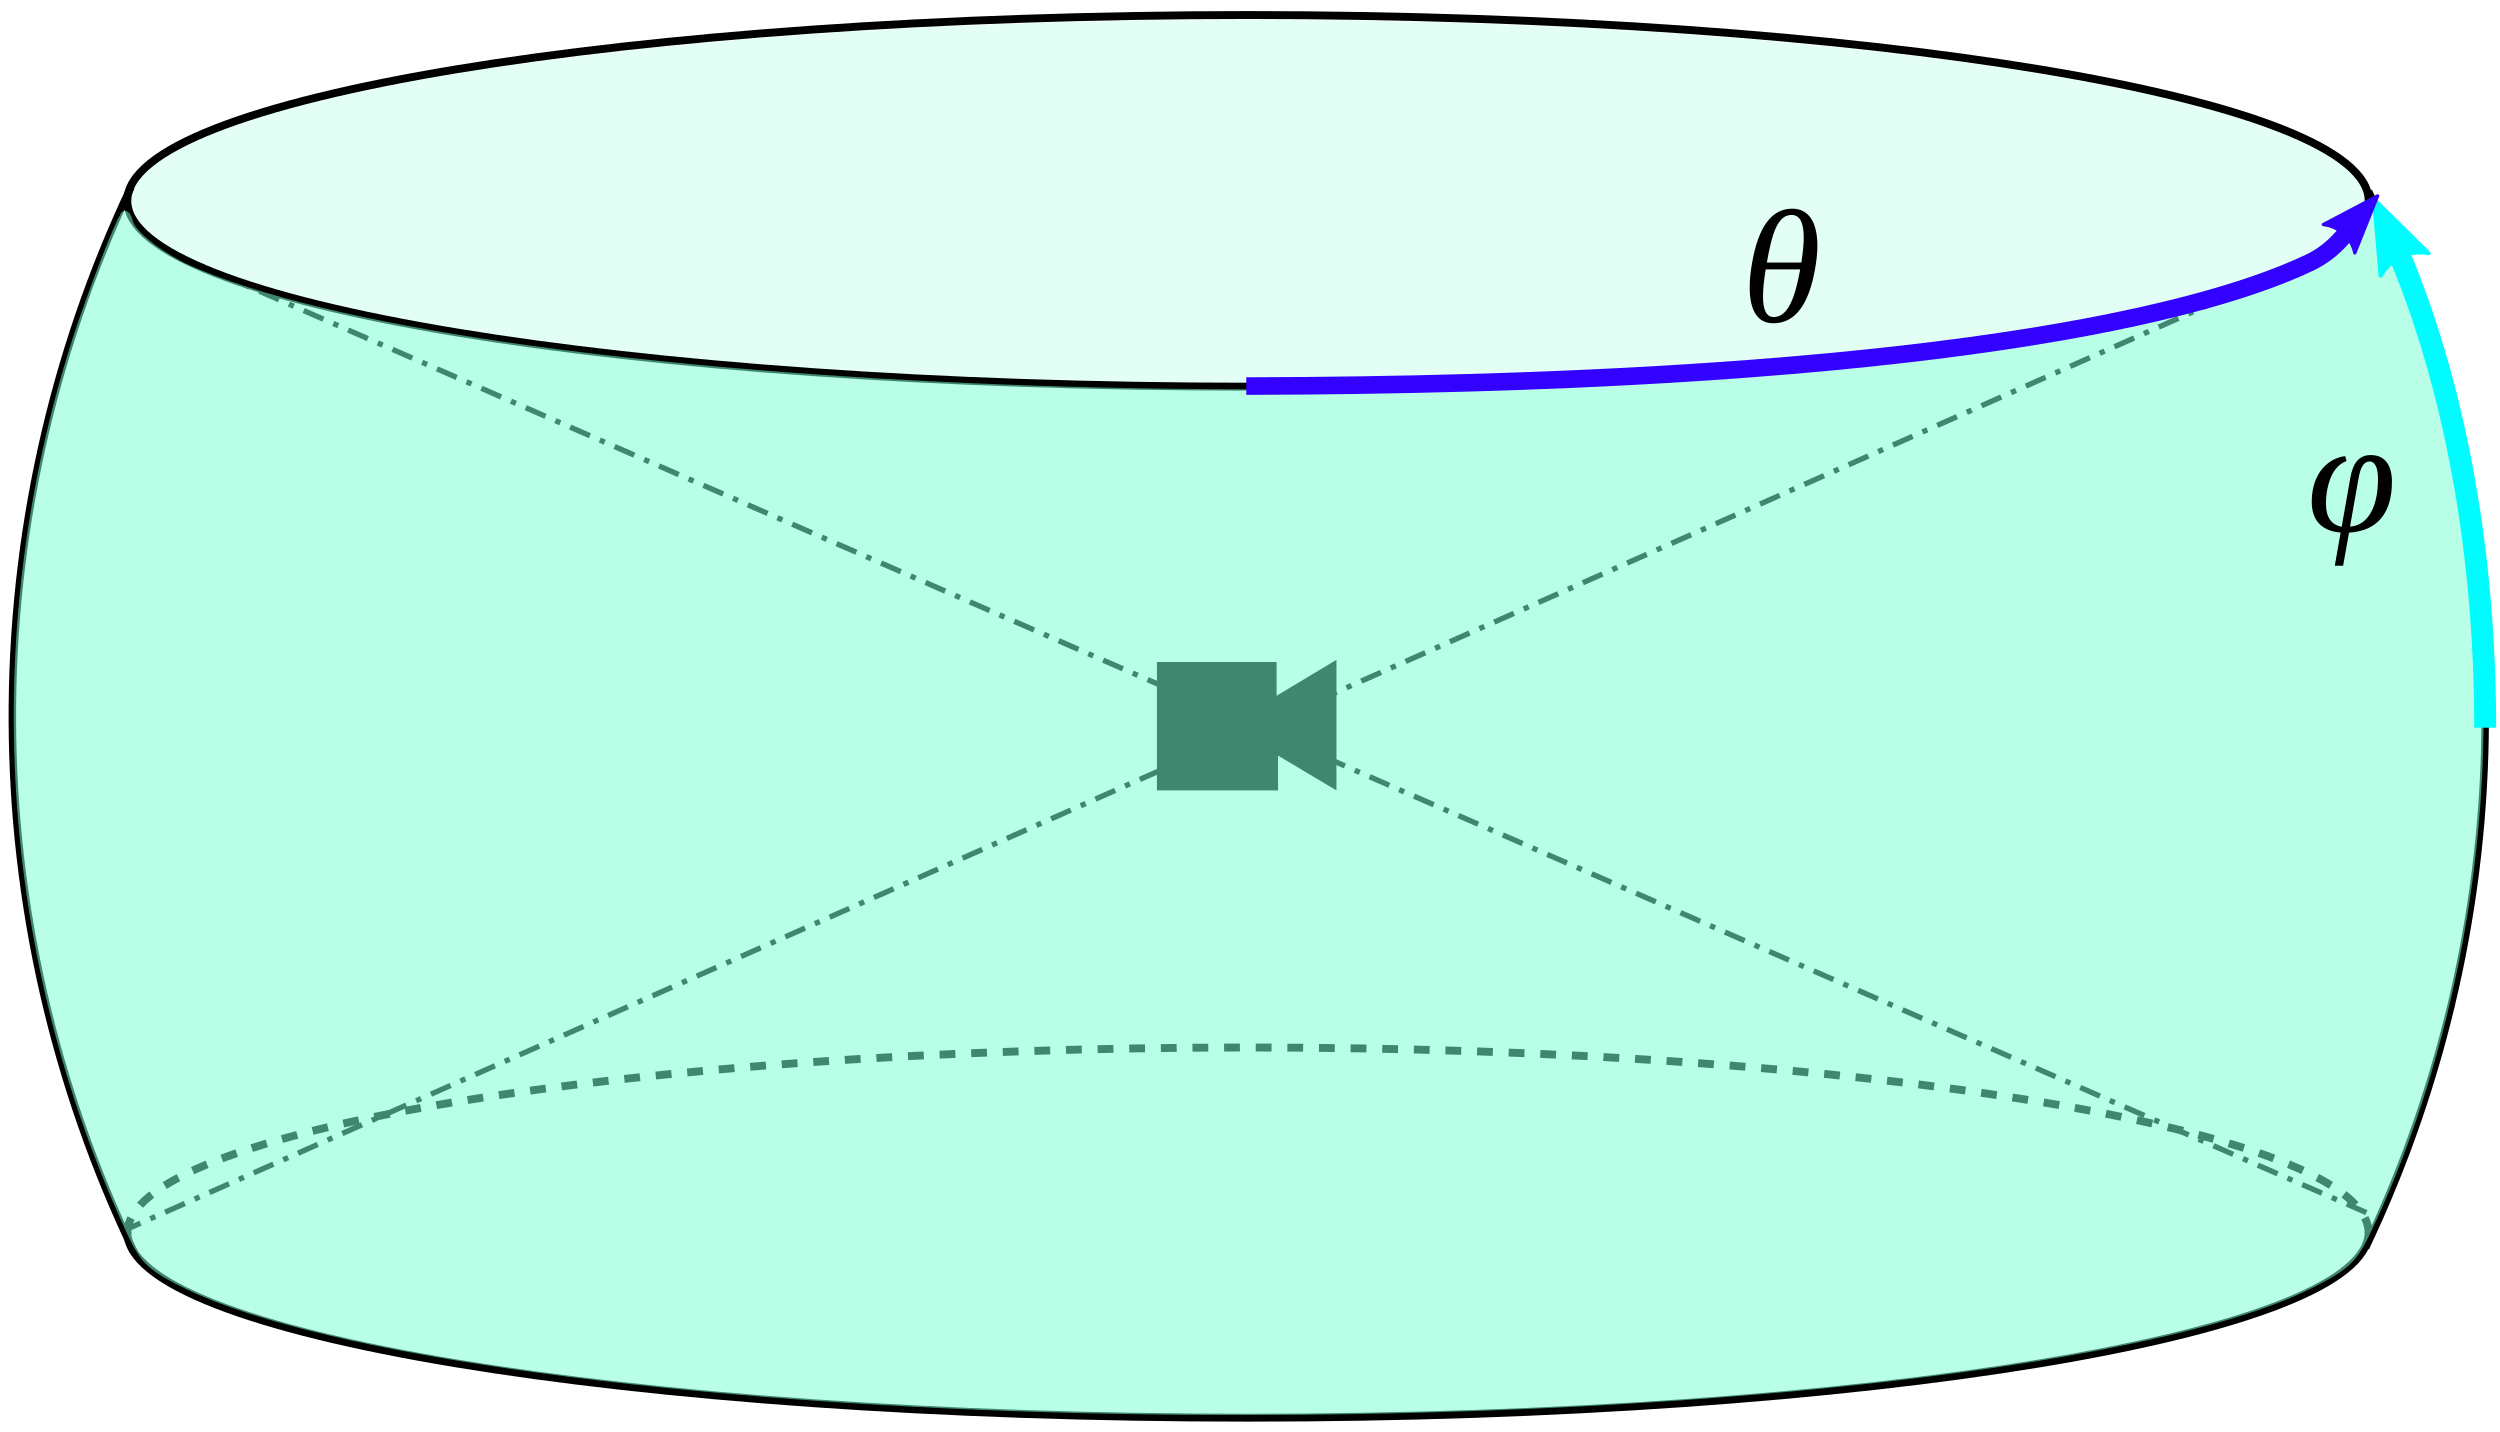
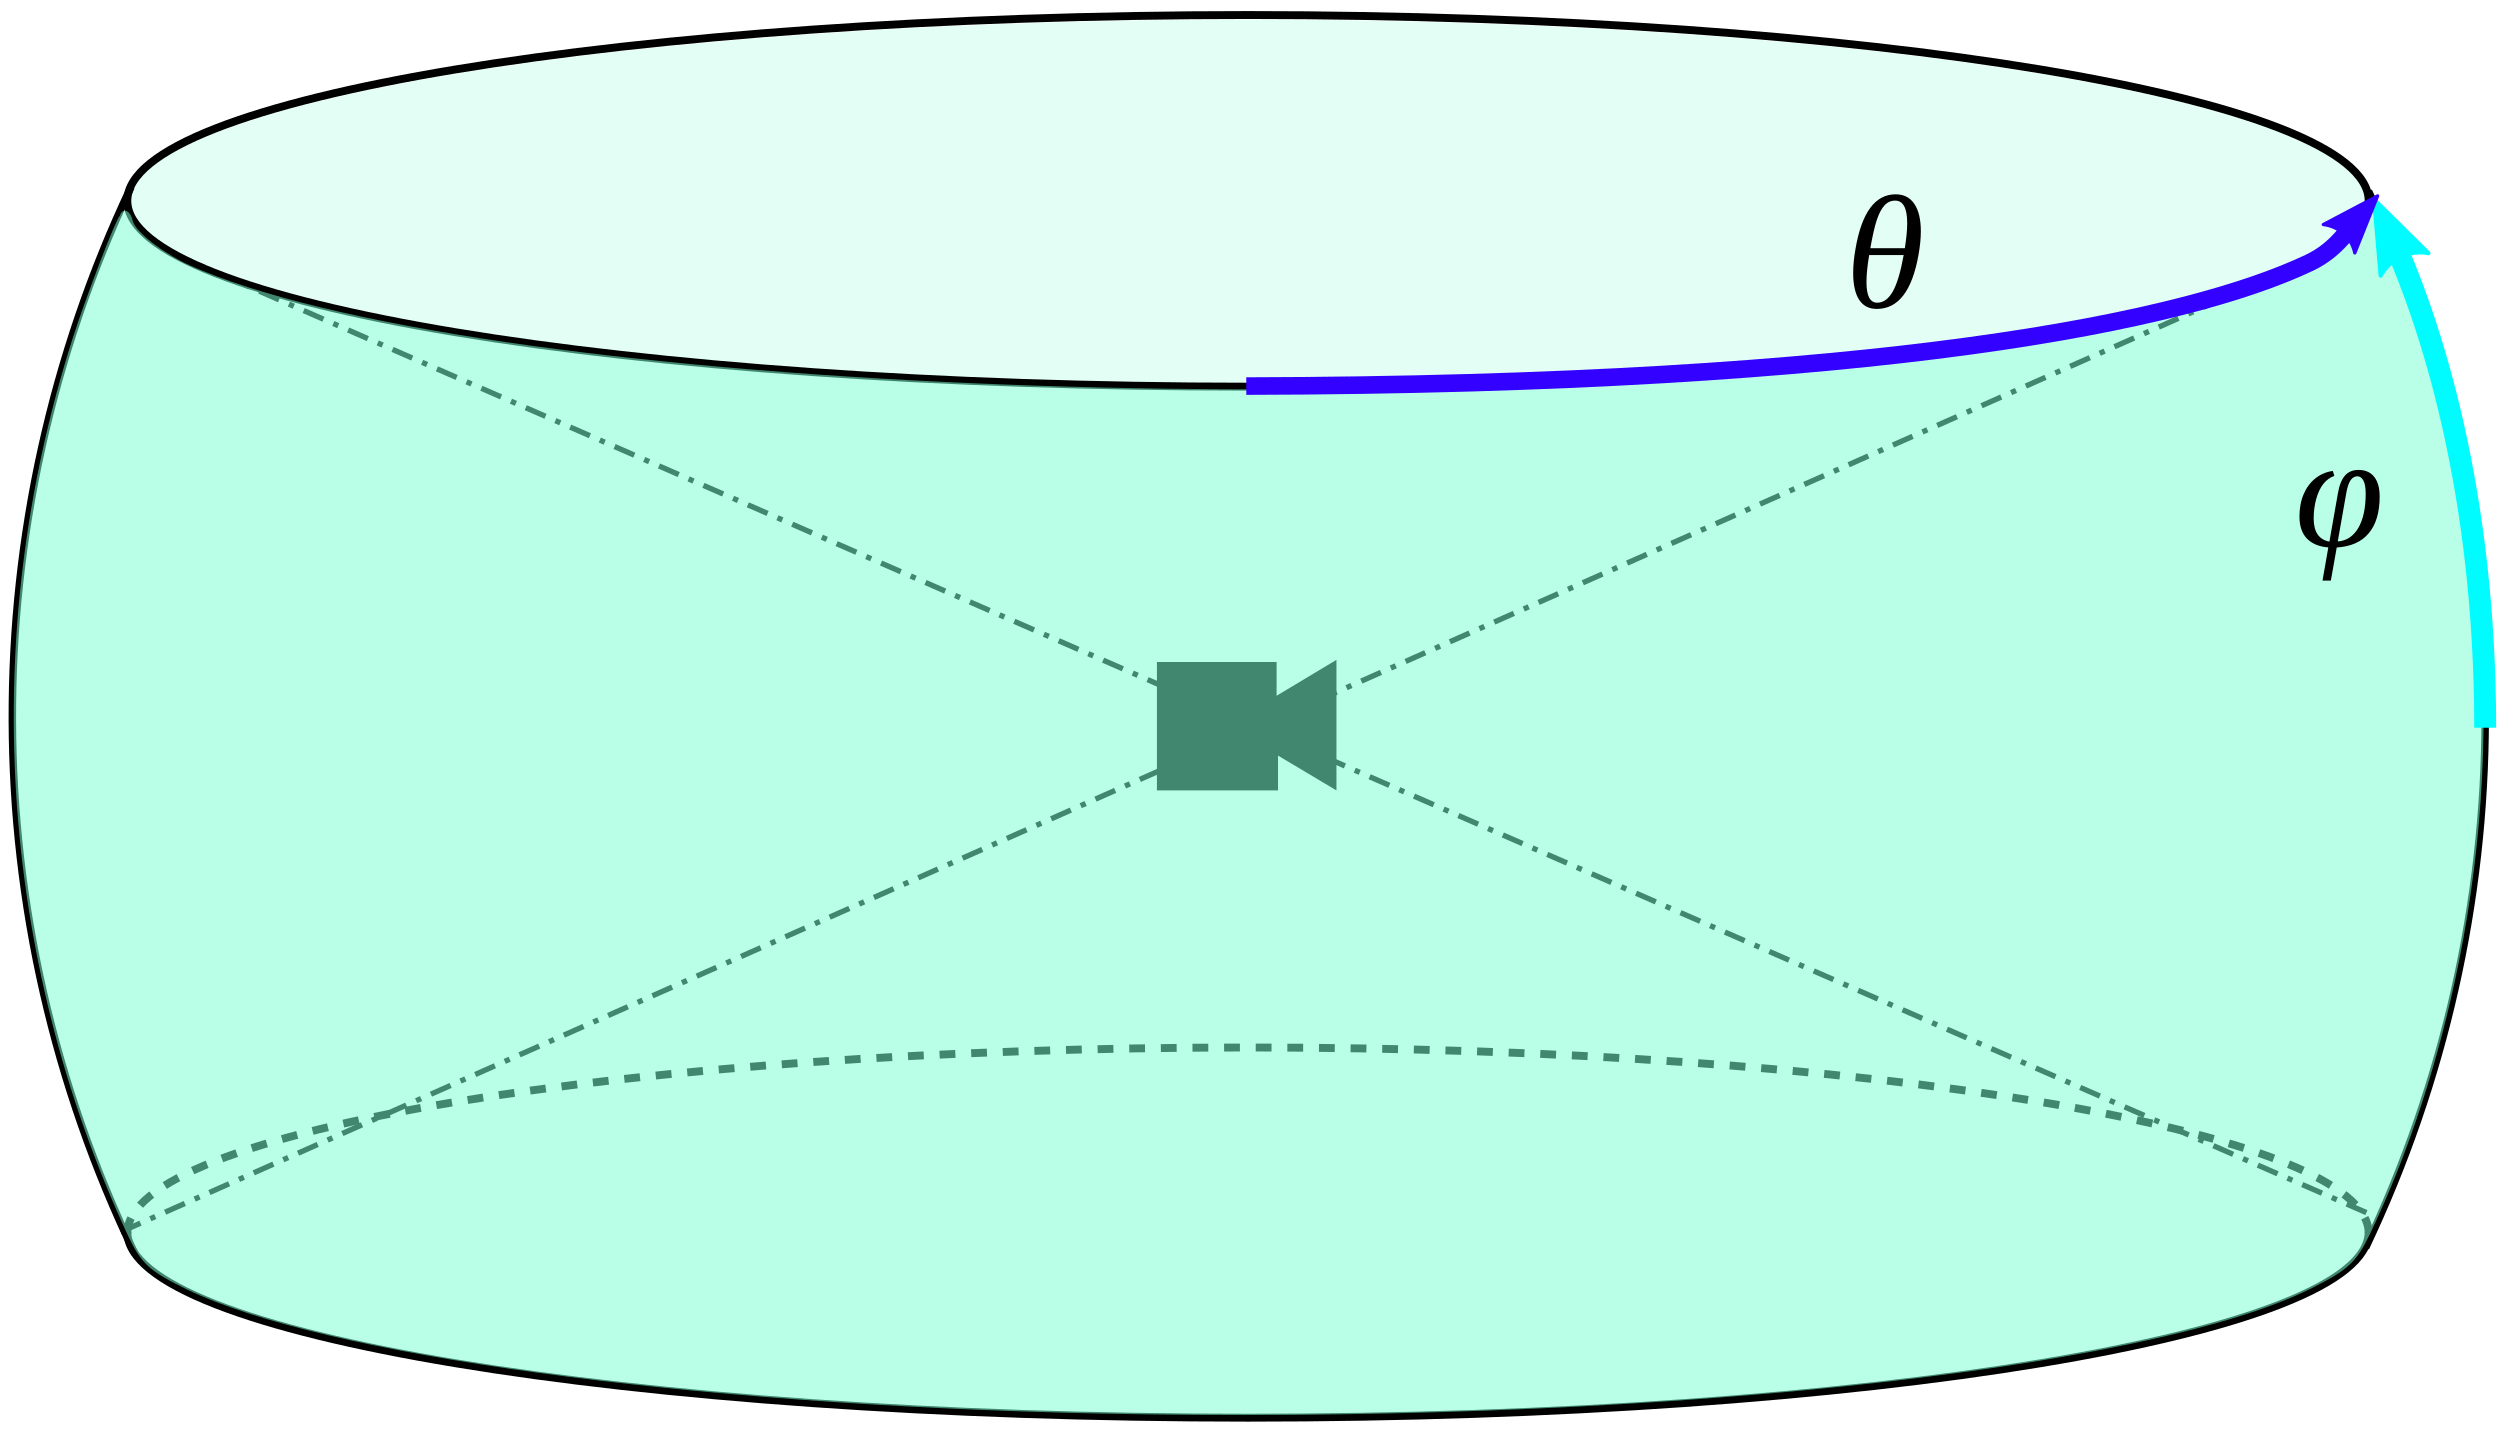
<svg xmlns="http://www.w3.org/2000/svg" width="131mm" height="75mm" viewBox="0 0 464.173 265.748" id="svg2" version="1.1">
  <defs id="defs4">
    <marker style="overflow:visible;" id="marker9493" refX="0.0" refY="0.0" orient="auto">
      <path transform="scale(0.3) rotate(180) translate(-2.3,0)" d="M 8.719,4.034 L -2.207,0.016 L 8.719,-4.002 C 6.973,-1.63 6.983,1.616 8.719,4.034 z " style="fill-rule:evenodd;stroke-width:0.625;stroke-linejoin:round;stroke:#3301ff;stroke-opacity:1;fill:#3301ff;fill-opacity:1" id="path9495" />
    </marker>
    <marker orient="auto" refY="0.0" refX="0.0" id="Arrow2Send" style="overflow:visible;">
      <path id="path4972" style="fill-rule:evenodd;stroke-width:0.625;stroke-linejoin:round;stroke:#01fcff;stroke-opacity:1;fill:#01fcff;fill-opacity:1" d="M 8.719,4.034 L -2.207,0.016 L 8.719,-4.002 C 6.973,-1.63 6.983,1.616 8.719,4.034 z " transform="scale(0.3) rotate(180) translate(-2.3,0)" />
    </marker>
    <marker orient="auto" refY="0.0" refX="0.0" id="Arrow1Send" style="overflow:visible;">
      <path id="path4954" d="M 0.0,0.0 L 5.0,-5.0 L -12.5,0.0 L 5.0,5.0 L 0.0,0.0 z " style="fill-rule:evenodd;stroke:#01fcff;stroke-width:1pt;stroke-opacity:1;fill:#01fcff;fill-opacity:1" transform="scale(0.2) rotate(180) translate(6,0)" />
    </marker>
    <marker style="overflow:visible;" id="marker5221" refX="0.0" refY="0.0" orient="auto">
      <path transform="scale(0.6) rotate(180) translate(0,0)" d="M 8.719,4.034 L -2.207,0.016 L 8.719,-4.002 C 6.973,-1.63 6.983,1.616 8.719,4.034 z " style="fill-rule:evenodd;stroke-width:0.625;stroke-linejoin:round;stroke:#01fcff;stroke-opacity:1;fill:#01fcff;fill-opacity:1" id="path5223" />
    </marker>
  </defs>
  <g id="layer1" transform="translate(0,-786.6143)">
    <path style="fill:none;stroke:#000000;stroke-width:1.468;stroke-miterlimit:4;stroke-dasharray:2.936, 2.936;stroke-dashoffset:0;stroke-opacity:1" d="m 23.643,1015.602 c 10e-6,-19.055 93.158,-34.502 208.073,-34.502 114.916,0 208.073,15.447 208.073,34.502" id="ellipse4958" />
    <path style="fill:#000000;fill-rule:evenodd;stroke:none;stroke-width:1px;stroke-linecap:butt;stroke-linejoin:miter;stroke-opacity:1" d="m 248.138,909.129 0,24.244 -10.847,-6.465 0,6.465 -22.488,0 0,-23.84 22.223,0 0,6.263 z" id="path4943" />
    <path style="fill:none;fill-rule:evenodd;stroke:#000000;stroke-width:1;stroke-linecap:butt;stroke-linejoin:miter;stroke-miterlimit:4;stroke-dasharray:4, 2, 1, 2;stroke-dashoffset:0;stroke-opacity:1" d="M 31.65,833.46 441.002,1012.477" id="path4949" />
    <path style="fill:none;fill-rule:evenodd;stroke:#000000;stroke-width:1;stroke-linecap:butt;stroke-linejoin:miter;stroke-miterlimit:4;stroke-dasharray:4, 2, 1, 2;stroke-dashoffset:0;stroke-opacity:1" d="M 22.43,1015.334 430.466,834.173" id="path4951" />
    <path style="fill:#e3fff5;fill-opacity:1;stroke:none;stroke-width:2.705;stroke-miterlimit:4;stroke-dasharray:2.936, 2.936;stroke-dashoffset:0;stroke-opacity:1" d="m 194.065,857.771 c -62.434,-2.137 -112.695,-8.77 -143.69,-17.684 -13.5,-3.883 -23.087,-8.819 -25.662,-13.213 -1.192,-2.034 -1.246,-2.378 -0.676,-4.281 3.227,-10.77 39.405,-21.003 95.106,-26.902 92.22,-9.765 214.288,-6.091 279.622,8.416 22.821,5.067 37.1,11.111 40.14,16.989 2.321,4.488 -0.62,8.432 -9.602,12.875 -16.08,7.955 -46.225,14.713 -88.359,18.943 -17.375,1.744 -36.862,2.652 -58.126,3.679 -14.487,0.7 -73.084,1.713 -88.752,1.177 z" id="path4971" />
    <ellipse style="fill:none;stroke:#000000;stroke-width:1.468;stroke-miterlimit:4;stroke-dasharray:none;stroke-dashoffset:0;stroke-opacity:1" id="path4945" cx="231.716" cy="823.906" rx="208.073" ry="34.502" />
    <path style="fill:none;stroke:#000000;stroke-width:1.468;stroke-miterlimit:4;stroke-dasharray:none;stroke-dashoffset:0;stroke-opacity:1" d="m 439.789,1015.334 c 2e-5,19.055 -93.158,34.502 -208.073,34.502 -114.916,0 -208.073,-15.447 -208.073,-34.502" id="ellipse4947" />
    <path style="fill:none;stroke:#000000;stroke-width:1.391;stroke-miterlimit:4;stroke-dasharray:none;stroke-dashoffset:0;stroke-opacity:1" d="m 439.756,822.107 c 29.09,62.024 28.877,134.342 -0.547,196.183 m -414.162,1.122 C -5.069,957.01 -5.276,883.841 24.332,821.322" id="path4955" />
    <path style="opacity:0.531;fill:#7affd3;fill-opacity:1;stroke:none;stroke-width:2.705;stroke-miterlimit:4;stroke-dasharray:1.483, 1.483;stroke-dashoffset:0;stroke-opacity:1" d="m 203.425,1049.051 c -76.291,-1.649 -143.394,-10.801 -168.673,-23.006 -6.991,-3.376 -8.582,-4.832 -11.028,-10.095 -24.092,-51.847 -27.775,-111.558 -10.264,-166.427 2.512,-7.872 8.283,-22.832 8.803,-22.822 0.2,-1.241 1.781,-1.564 2.356,0.864 0.536,2.265 6.211,6.347 10.567,8.295 51.515,23.03 224.622,30.599 335.391,14.378 27.264,-3.992 46.735,-9.076 58.813,-14.883 5.645,-2.714 9.986,-7.384 10.636,-9.432 0.454,-1.43 1.52,0.408 3.368,4.833 17.729,42.46 22.285,89.019 13.155,134.428 -3.647,18.139 -9.34,35.55 -16.531,50.56 -2.506,5.23 -4.045,6.66 -10.832,10.062 -31.071,15.572 -126.441,25.392 -225.761,23.245 z" id="path4969" />
    <path style="fill:none;fill-rule:evenodd;stroke:#01fcff;stroke-width:4.07;stroke-linecap:butt;stroke-linejoin:miter;stroke-miterlimit:4;stroke-dasharray:none;stroke-opacity:1;marker-end:url(#Arrow2Send)" d="m 461.425,921.732 c 0,-43.031 -9.607,-74.632 -18.284,-93.122" id="path4145" />
    <path style="fill:none;fill-rule:evenodd;stroke:#3301ff;stroke-width:3.265;stroke-linecap:butt;stroke-linejoin:miter;stroke-opacity:1;marker-end:url(#marker9493)" d="m 231.396,858.298 c 117.78,-0.266 174.297,-11.962 197.348,-22.882 5.37,-2.544 7.421,-6.535 9.765,-9.138" id="path4149" />
-     <text xml:space="preserve" style="font-style:italic;font-variant:normal;font-weight:normal;font-stretch:normal;font-size:30px;line-height:125%;font-family:'Liberation Serif';-inkscape-font-specification:'Liberation Serif, Italic';text-align:start;letter-spacing:0px;word-spacing:0px;writing-mode:lr-tb;text-anchor:start;fill:#000000;fill-opacity:1;stroke:none;stroke-width:1px;stroke-linecap:butt;stroke-linejoin:miter;stroke-opacity:1" x="323.399" y="846.338" id="text9692">
-       <tspan id="tspan9694" x="323.399" y="846.338">θ</tspan>
+     <text xml:space="preserve" style="font-style:italic;font-variant:normal;font-weight:normal;font-stretch:normal;font-size:30px;line-height:125%;font-family:'Liberation Serif';-inkscape-font-specification:'Liberation Serif, Italic';text-align:start;letter-spacing:0px;word-spacing:0px;writing-mode:lr-tb;text-anchor:start;fill:#000000;fill-opacity:1;stroke:none;stroke-width:1px;stroke-linecap:butt;stroke-linejoin:miter;stroke-opacity:1" x="342.61" y="843.675" id="text9692-3">
+       <tspan id="tspan9694-6" x="342.61" y="843.675">θ</tspan>
    </text>
-     <text id="text9725" y="885.259" x="428.328" style="font-style:italic;font-variant:normal;font-weight:normal;font-stretch:normal;font-size:30px;line-height:125%;font-family:'Liberation Serif';-inkscape-font-specification:'Liberation Serif, Italic';text-align:start;letter-spacing:0px;word-spacing:0px;writing-mode:lr-tb;text-anchor:start;fill:#000000;fill-opacity:1;stroke:none;stroke-width:1px;stroke-linecap:butt;stroke-linejoin:miter;stroke-opacity:1" xml:space="preserve">
-       <tspan y="885.259" x="428.328" id="tspan9727">φ</tspan>
+     <text id="text9725-7" y="888.018" x="426.048" style="font-style:italic;font-variant:normal;font-weight:normal;font-stretch:normal;font-size:30px;line-height:125%;font-family:'Liberation Serif';-inkscape-font-specification:'Liberation Serif, Italic';text-align:start;letter-spacing:0px;word-spacing:0px;writing-mode:lr-tb;text-anchor:start;fill:#000000;fill-opacity:1;stroke:none;stroke-width:1px;stroke-linecap:butt;stroke-linejoin:miter;stroke-opacity:1" xml:space="preserve">
+       <tspan y="888.018" x="426.048" id="tspan9727-5">φ</tspan>
    </text>
  </g>
</svg>
